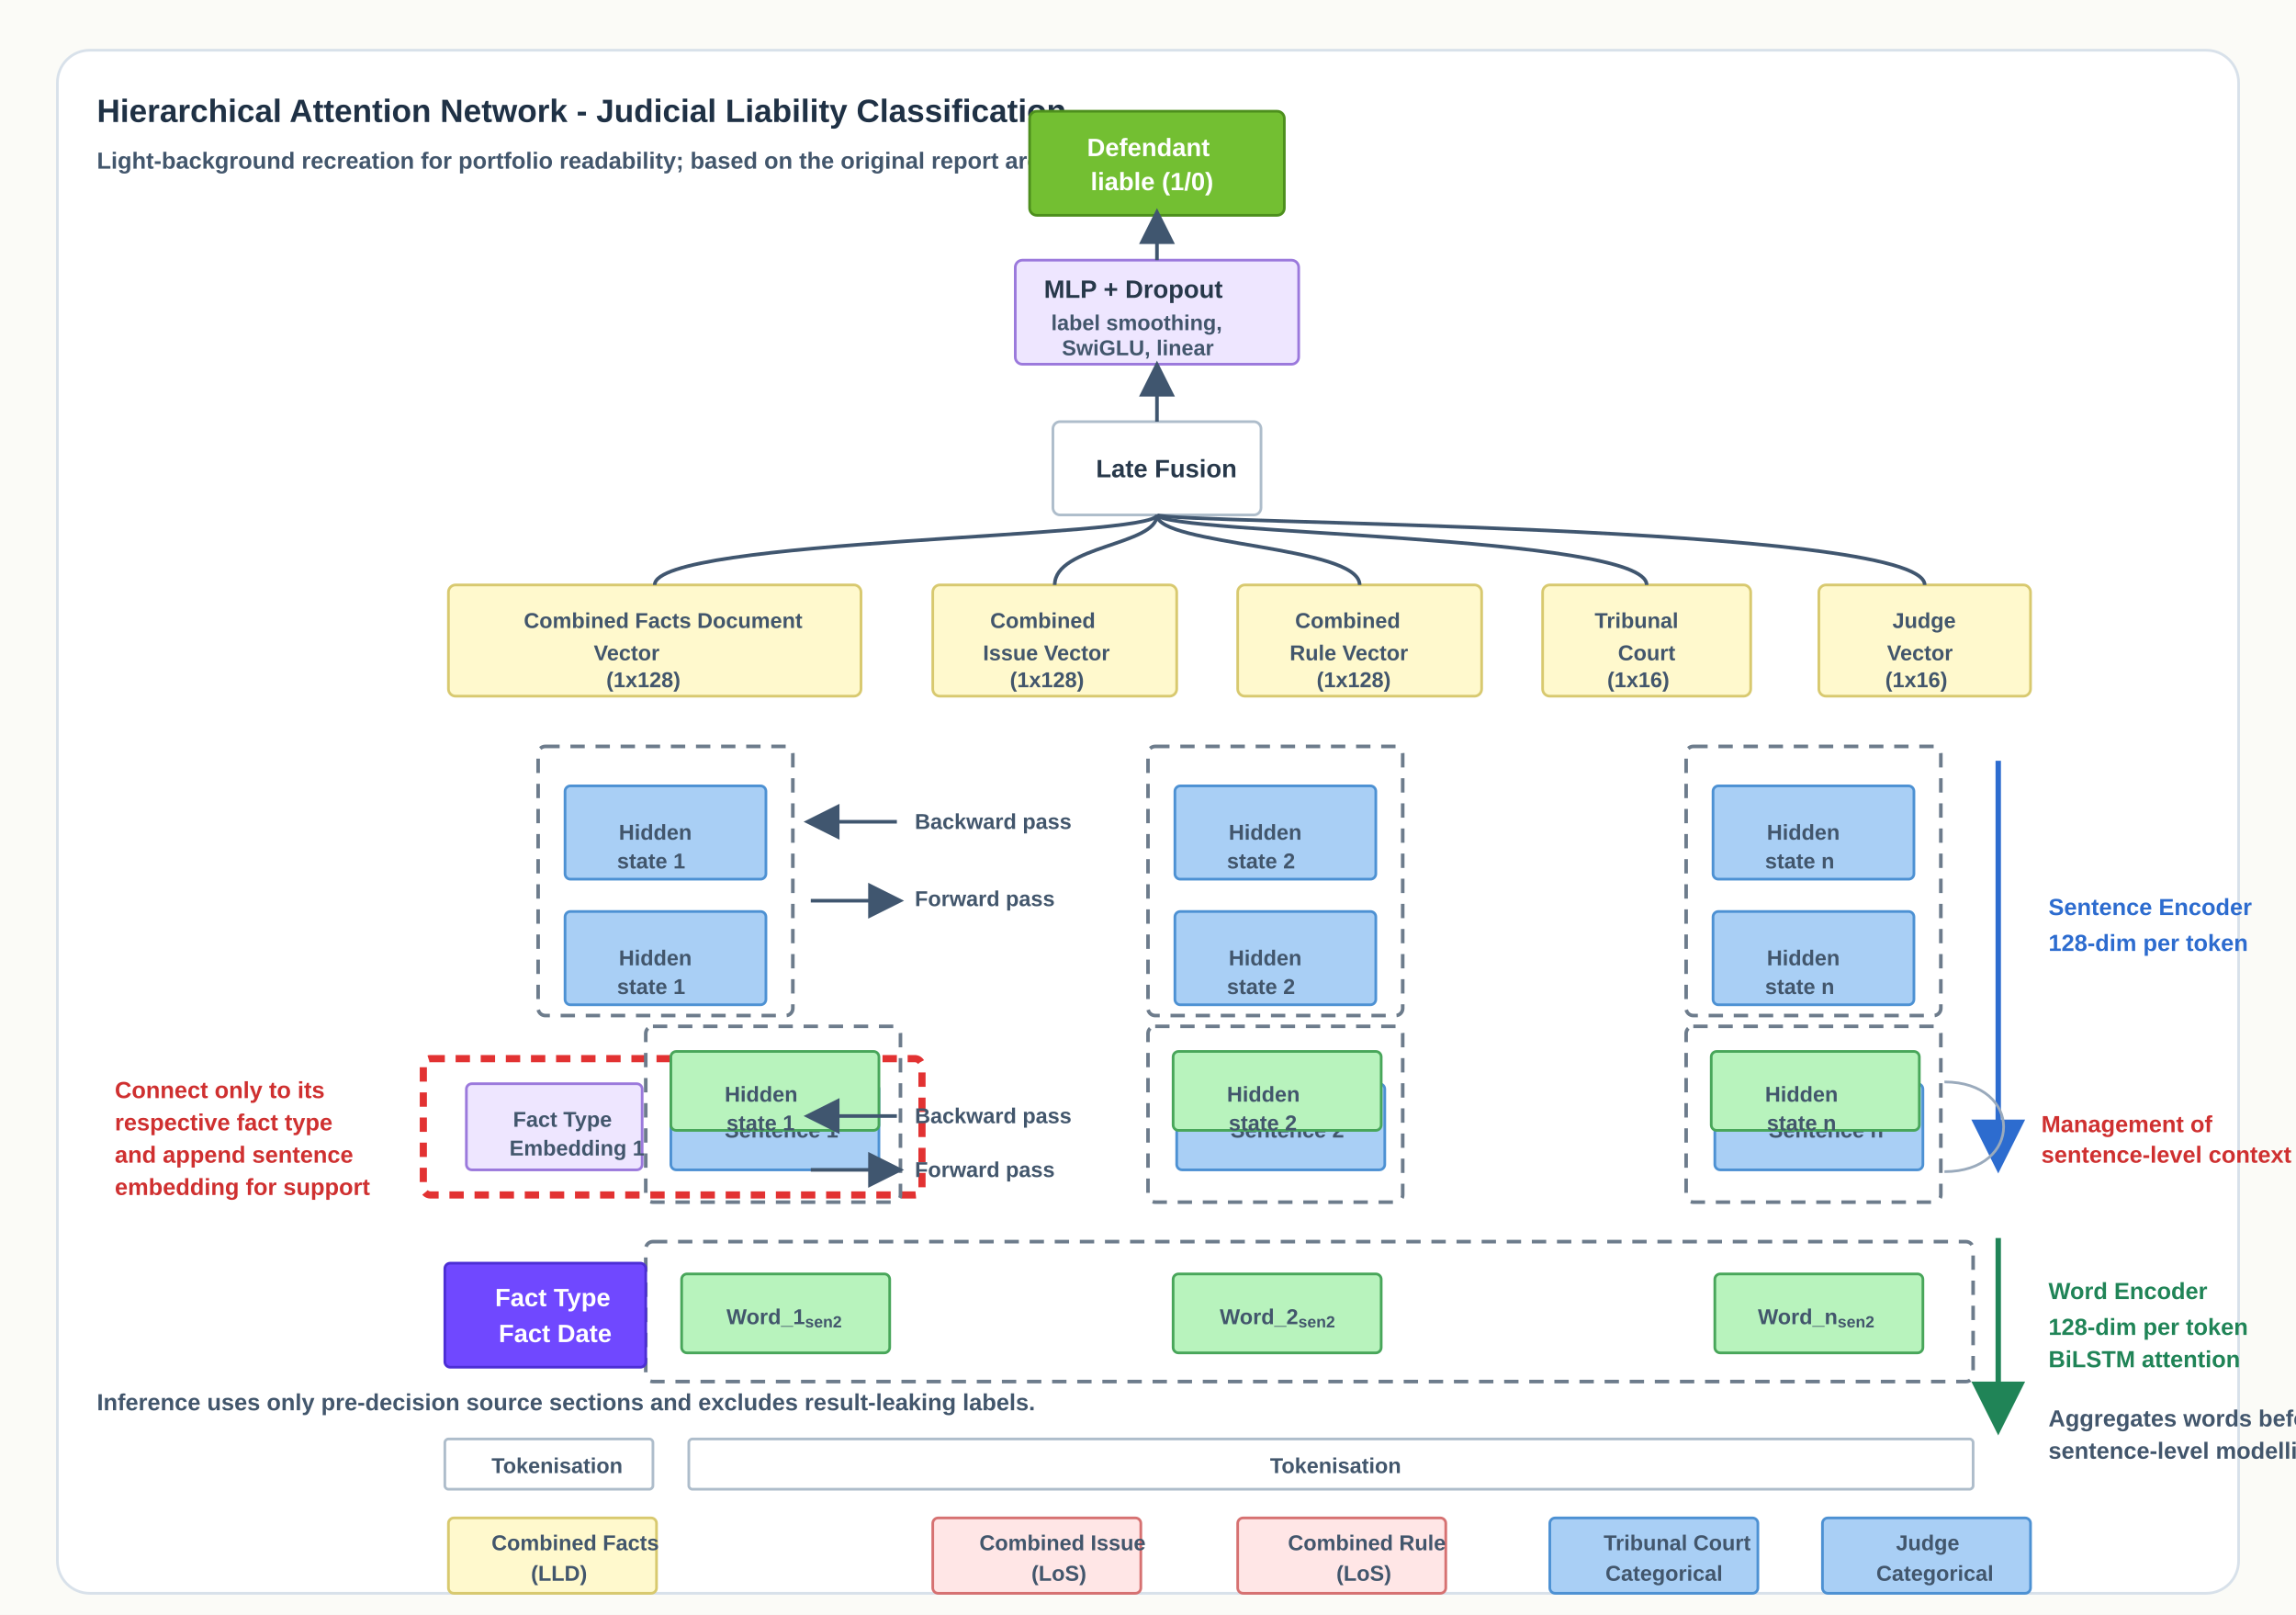
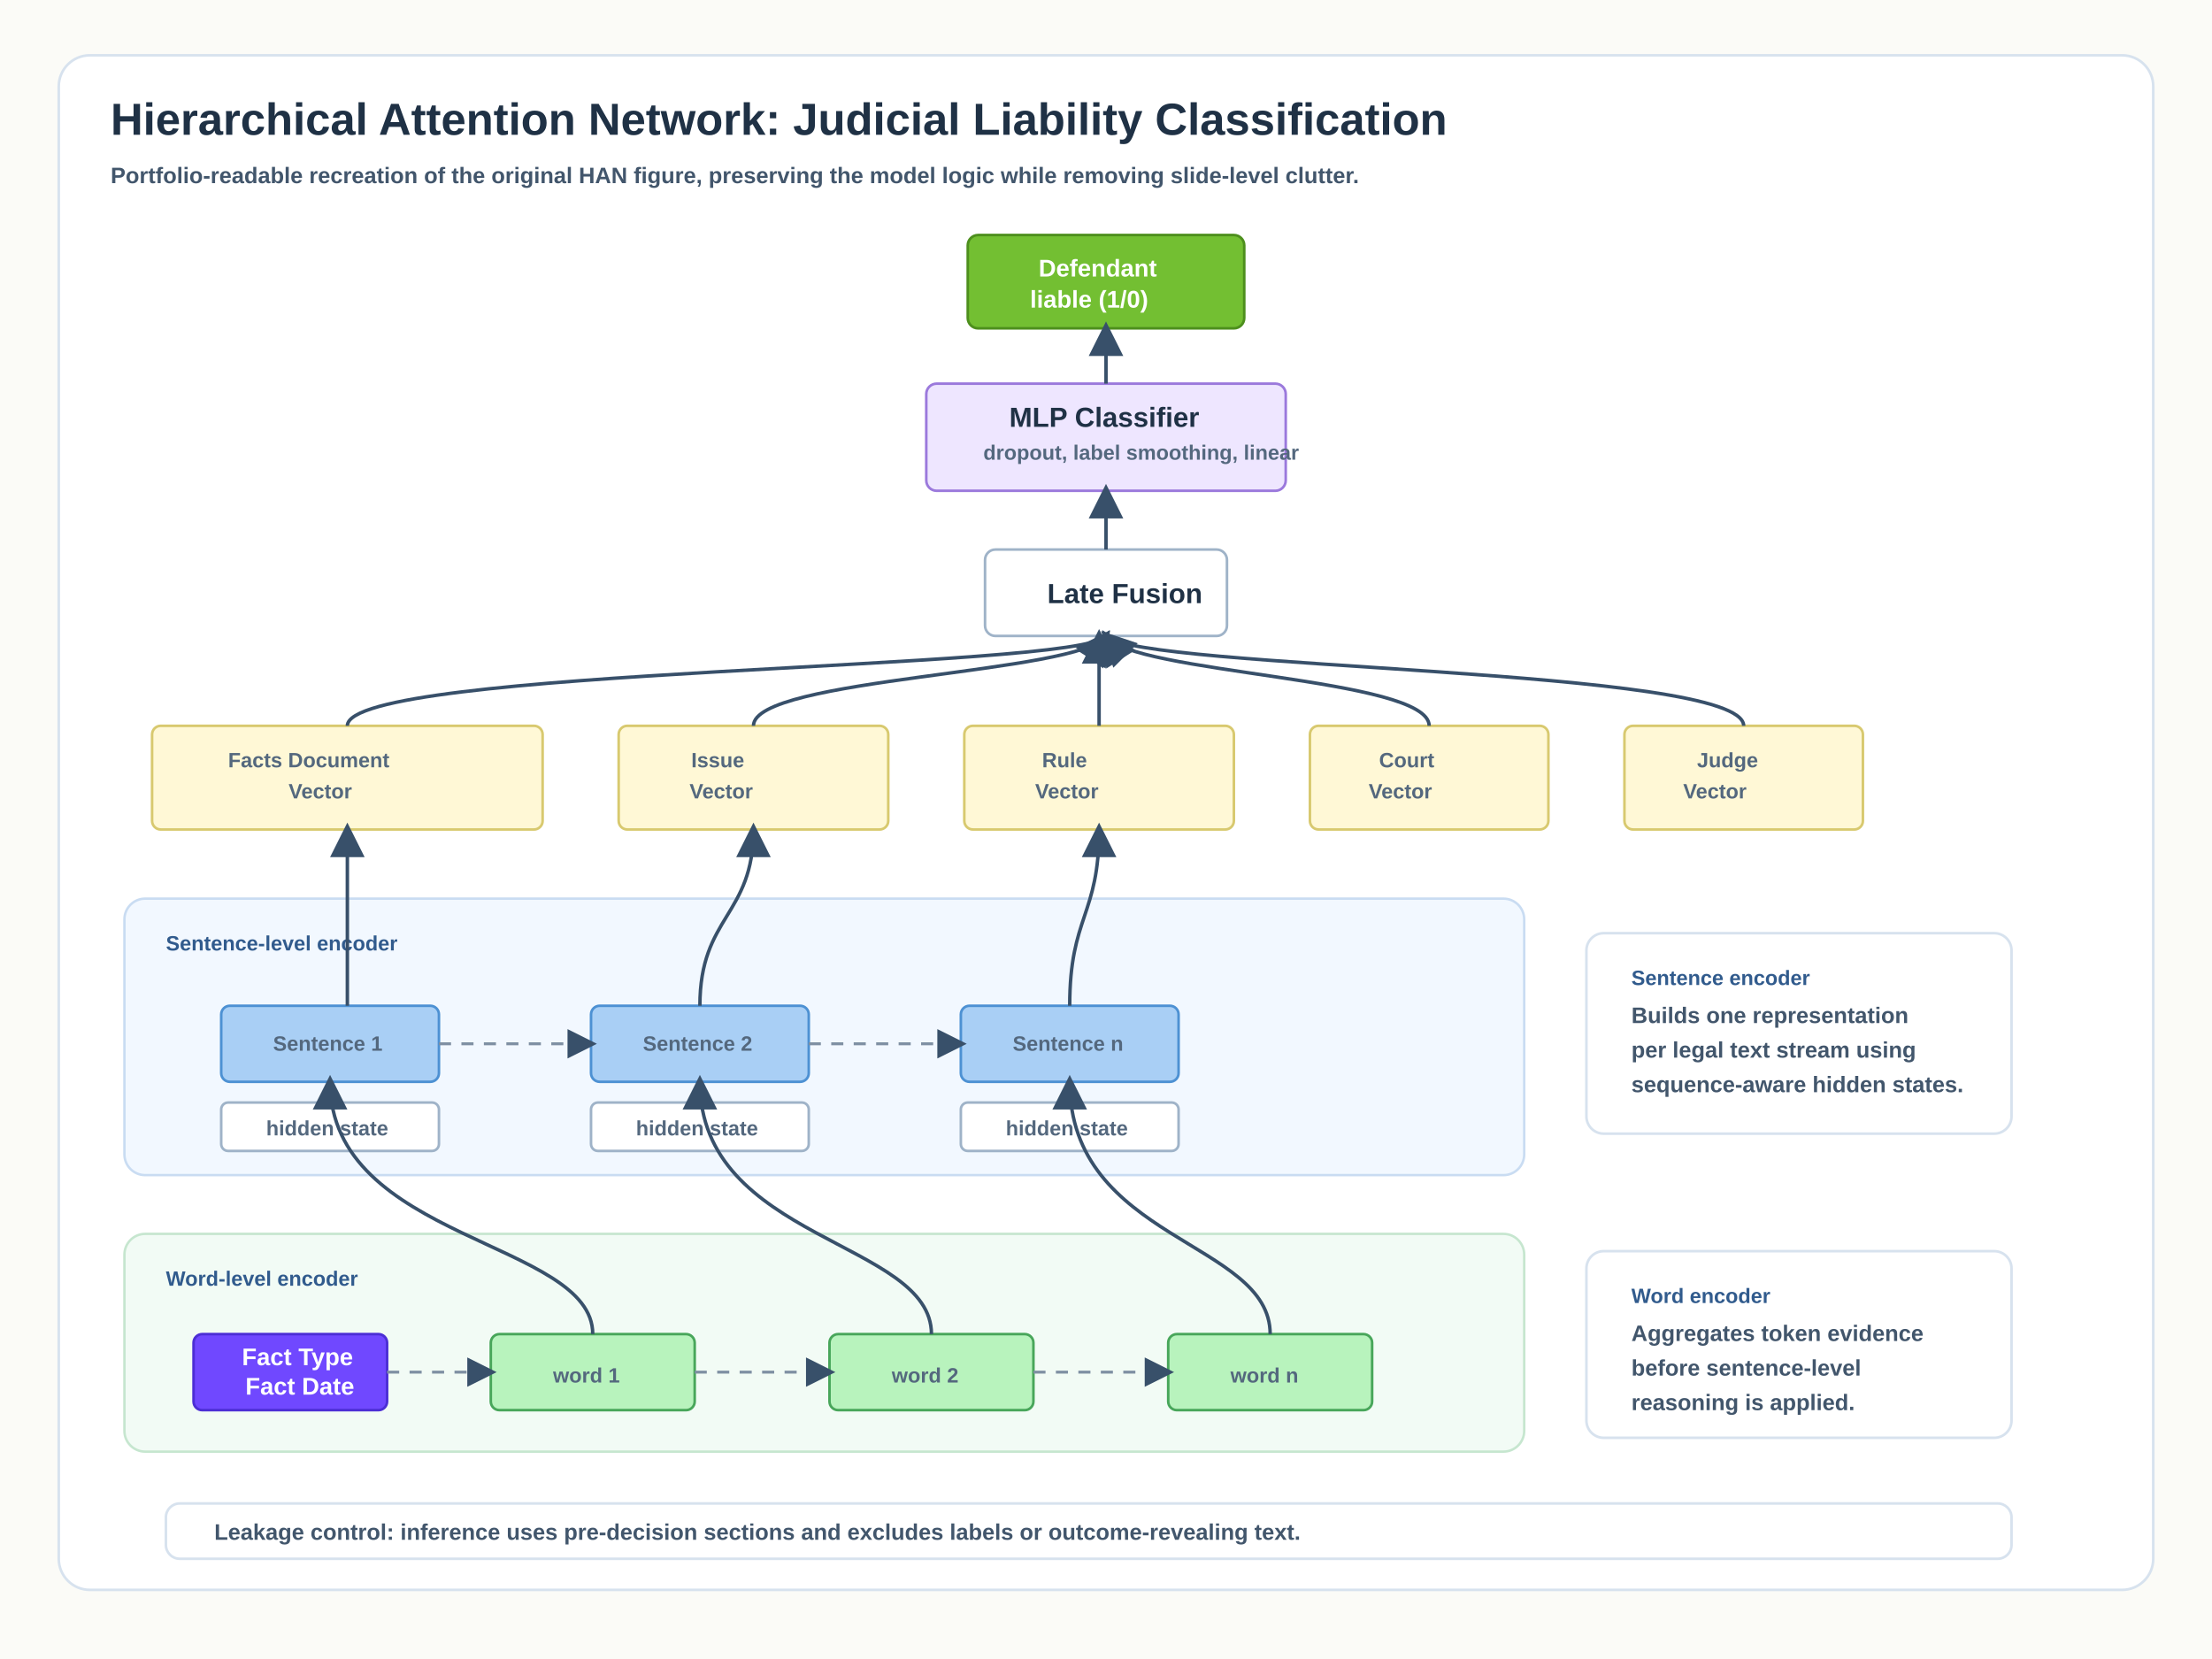
- <svg xmlns="http://www.w3.org/2000/svg" viewBox="0 0 1280 900" role="img" aria-labelledby="title desc">
+ <svg xmlns="http://www.w3.org/2000/svg" viewBox="0 0 1280 960" role="img" aria-labelledby="title desc">
  <defs>
    <marker id="arrow" markerWidth="10" markerHeight="10" refX="8" refY="5" orient="auto">
-       <path d="M 0 0 L 10 5 L 0 10 z" fill="#40566f" />
-     </marker>
-     <marker id="arrowBlue" markerWidth="10" markerHeight="10" refX="8" refY="5" orient="auto">
-       <path d="M 0 0 L 10 5 L 0 10 z" fill="#2d6ccf" />
-     </marker>
-     <marker id="arrowGreen" markerWidth="10" markerHeight="10" refX="8" refY="5" orient="auto">
-       <path d="M 0 0 L 10 5 L 0 10 z" fill="#208457" />
+       <path d="M0,0 L10,5 L0,10 z" fill="#38506a" />
    </marker>
    <style>
-       .canvas { fill: #fbfbf7; }
-       .panel { fill: #ffffff; stroke: #d8e1ea; stroke-width: 1.5; }
-       .laneBlue { fill: #edf5ff; stroke: #b9d4f7; stroke-width: 1.5; }
-       .laneGreen { fill: #effaf2; stroke: #b8e1c2; stroke-width: 1.5; }
-       .laneWarm { fill: #fff8df; stroke: #e8d997; stroke-width: 1.5; }
-       .nodeWhite { fill: #ffffff; stroke: #aebdcb; stroke-width: 1.5; }
-       .nodeCream { fill: #fff9cd; stroke: #d8c96f; stroke-width: 1.5; }
-       .nodeBlue { fill: #a9cff5; stroke: #4d91d3; stroke-width: 1.5; }
-       .nodeGreen { fill: #b8f3bd; stroke: #48a65a; stroke-width: 1.5; }
-       .nodePurple { fill: #eee6ff; stroke: #9b79dc; stroke-width: 1.5; }
-       .nodePink { fill: #ffe6e6; stroke: #d67171; stroke-width: 1.5; }
-       .nodeViolet { fill: #7048ff; stroke: #4c2ed5; stroke-width: 1.5; }
-       .nodeOutput { fill: #73bf32; stroke: #4d8f1d; stroke-width: 1.5; }
-       .dash { fill: none; stroke: #6d7c8c; stroke-width: 2; stroke-dasharray: 8 6; }
-       .dashRed { fill: none; stroke: #e23232; stroke-width: 4; stroke-dasharray: 8 6; }
-       .arrow { stroke: #40566f; stroke-width: 2; fill: none; marker-end: url(#arrow); }
-       .arrowBlue { stroke: #2d6ccf; stroke-width: 3; fill: none; marker-end: url(#arrowBlue); }
-       .arrowGreen { stroke: #208457; stroke-width: 3; fill: none; marker-end: url(#arrowGreen); }
-       .line { stroke: #40566f; stroke-width: 2; fill: none; }
-       .mutedLine { stroke: #9aaabc; stroke-width: 1.5; fill: none; }
-       .label { fill: #1f3145; font-family: Arial, sans-serif; font-size: 18px; font-weight: 700; }
-       .small { fill: #27384a; font-family: Arial, sans-serif; font-size: 14px; font-weight: 600; }
-       .tiny { fill: #42566c; font-family: Arial, sans-serif; font-size: 12px; font-weight: 600; }
-       .note { fill: #42566c; font-family: Arial, sans-serif; font-size: 13px; font-weight: 600; }
-       .noteRed { fill: #cf3030; font-family: Arial, sans-serif; font-size: 13px; font-weight: 700; }
-       .noteBlue { fill: #2d6ccf; font-family: Arial, sans-serif; font-size: 13px; font-weight: 700; }
-       .noteGreen { fill: #208457; font-family: Arial, sans-serif; font-size: 13px; font-weight: 700; }
-       .whiteText { fill: #ffffff; font-family: Arial, sans-serif; font-size: 14px; font-weight: 700; }
+       .bg{fill:#fbfbf7}
+       .panel{fill:#fff;stroke:#d7e2ee;stroke-width:1.5}
+       .bandBlue{fill:#f2f8ff;stroke:#c9dcf2;stroke-width:1.4}
+       .bandGreen{fill:#f2fbf5;stroke:#c6e6cf;stroke-width:1.4}
+       .node{fill:#fff;stroke:#9fb3c8;stroke-width:1.5}
+       .cream{fill:#fff8d6;stroke:#d8c96f;stroke-width:1.5}
+       .blue{fill:#a9cff5;stroke:#4d91d3;stroke-width:1.5}
+       .green{fill:#b8f3bd;stroke:#48a65a;stroke-width:1.5}
+       .purple{fill:#eee6ff;stroke:#9b79dc;stroke-width:1.5}
+       .violet{fill:#7048ff;stroke:#4c2ed5;stroke-width:1.5}
+       .output{fill:#73bf32;stroke:#4d8f1d;stroke-width:1.5}
+       .line{stroke:#38506a;stroke-width:2;fill:none;marker-end:url(#arrow)}
+       .soft{stroke:#7f90a3;stroke-width:1.7;fill:none;stroke-dasharray:7 6;marker-end:url(#arrow)}
+       .title{fill:#1f3145;font-family:Arial,sans-serif;font-size:26px;font-weight:700}
+       .label{fill:#1f3145;font-family:Arial,sans-serif;font-size:16px;font-weight:700}
+       .small{fill:#42566c;font-family:Arial,sans-serif;font-size:13px;font-weight:600}
+       .tiny{fill:#54687e;font-family:Arial,sans-serif;font-size:12px;font-weight:600}
+       .tag{fill:#315b8d;font-family:Arial,sans-serif;font-size:12px;font-weight:700}
+       .white{fill:#fff;font-family:Arial,sans-serif;font-size:14px;font-weight:700}
    </style>
  </defs>
-   <rect class="canvas" x="0" y="0" width="1280" height="900" />
-   <rect class="panel" x="32" y="28" width="1216" height="860" rx="18" />
-   <text class="label" x="54" y="68">Hierarchical Attention Network - Judicial Liability Classification</text>
-   <text class="note" x="54" y="94">Light-background recreation for portfolio readability; based on the original report architecture figure.</text>
-   <rect class="nodeOutput" x="574" y="62" width="142" height="58" rx="4" />
-   <text class="whiteText" x="606" y="87">Defendant</text>
-   <text class="whiteText" x="608" y="106">liable (1/0)</text>
-   <rect class="nodePurple" x="566" y="145" width="158" height="58" rx="4" />
-   <text class="small" x="582" y="166">MLP + Dropout</text>
-   <text class="tiny" x="586" y="184">label smoothing,</text>
-   <text class="tiny" x="592" y="198">SwiGLU, linear</text>
-   <rect class="nodeWhite" x="587" y="235" width="116" height="52" rx="4" />
-   <text class="small" x="611" y="266">Late Fusion</text>
-   <path class="arrow" d="M 645 235 L 645 205" />
-   <path class="arrow" d="M 645 145 L 645 120" />
-   <rect class="nodeCream" x="250" y="326" width="230" height="62" rx="4" />
-   <text class="tiny" x="292" y="350">Combined Facts Document</text>
-   <text class="tiny" x="331" y="368">Vector</text>
-   <text class="tiny" x="338" y="383">(1x128)</text>
-   <rect class="nodeCream" x="520" y="326" width="136" height="62" rx="4" />
-   <text class="tiny" x="552" y="350">Combined</text>
-   <text class="tiny" x="548" y="368">Issue Vector</text>
-   <text class="tiny" x="563" y="383">(1x128)</text>
-   <rect class="nodeCream" x="690" y="326" width="136" height="62" rx="4" />
-   <text class="tiny" x="722" y="350">Combined</text>
-   <text class="tiny" x="719" y="368">Rule Vector</text>
-   <text class="tiny" x="734" y="383">(1x128)</text>
-   <rect class="nodeCream" x="860" y="326" width="116" height="62" rx="4" />
-   <text class="tiny" x="889" y="350">Tribunal</text>
-   <text class="tiny" x="902" y="368">Court</text>
-   <text class="tiny" x="896" y="383">(1x16)</text>
-   <rect class="nodeCream" x="1014" y="326" width="118" height="62" rx="4" />
-   <text class="tiny" x="1055" y="350">Judge</text>
-   <text class="tiny" x="1052" y="368">Vector</text>
-   <text class="tiny" x="1051" y="383">(1x16)</text>
-   <path class="line" d="M 365 326 C 365 300 645 300 645 287" />
-   <path class="line" d="M 588 326 C 588 304 645 304 645 287" />
-   <path class="line" d="M 758 326 C 758 304 645 304 645 287" />
-   <path class="line" d="M 918 326 C 918 298 650 298 645 287" />
-   <path class="line" d="M 1073 326 C 1073 292 652 292 645 287" />
-   <rect class="dash" x="300" y="416" width="142" height="150" rx="4" />
-   <rect class="nodeBlue" x="315" y="438" width="112" height="52" rx="3" />
-   <text class="tiny" x="345" y="468">Hidden</text>
-   <text class="tiny" x="344" y="484">state 1</text>
-   <rect class="nodeBlue" x="315" y="508" width="112" height="52" rx="3" />
-   <text class="tiny" x="345" y="538">Hidden</text>
-   <text class="tiny" x="344" y="554">state 1</text>
-   <rect class="dash" x="640" y="416" width="142" height="150" rx="4" />
-   <rect class="nodeBlue" x="655" y="438" width="112" height="52" rx="3" />
-   <text class="tiny" x="685" y="468">Hidden</text>
-   <text class="tiny" x="684" y="484">state 2</text>
-   <rect class="nodeBlue" x="655" y="508" width="112" height="52" rx="3" />
-   <text class="tiny" x="685" y="538">Hidden</text>
-   <text class="tiny" x="684" y="554">state 2</text>
-   <rect class="dash" x="940" y="416" width="142" height="150" rx="4" />
-   <rect class="nodeBlue" x="955" y="438" width="112" height="52" rx="3" />
-   <text class="tiny" x="985" y="468">Hidden</text>
-   <text class="tiny" x="984" y="484">state n</text>
-   <rect class="nodeBlue" x="955" y="508" width="112" height="52" rx="3" />
-   <text class="tiny" x="985" y="538">Hidden</text>
-   <text class="tiny" x="984" y="554">state n</text>
-   <rect class="dashRed" x="236" y="590" width="278" height="76" rx="4" />
-   <rect class="nodePurple" x="260" y="604" width="98" height="48" rx="3" />
-   <text class="tiny" x="286" y="628">Fact Type</text>
-   <text class="tiny" x="284" y="644">Embedding 1</text>
-   <rect class="nodeBlue" x="374" y="604" width="116" height="48" rx="3" />
-   <text class="tiny" x="404" y="634">Sentence 1</text>
-   <rect class="nodeBlue" x="656" y="604" width="116" height="48" rx="3" />
-   <text class="tiny" x="686" y="634">Sentence 2</text>
-   <rect class="nodeBlue" x="956" y="604" width="116" height="48" rx="3" />
-   <text class="tiny" x="986" y="634">Sentence n</text>
-   <path class="arrowBlue" d="M 1114 424 L 1114 648" />
-   <text class="noteBlue" x="1142" y="510">Sentence Encoder</text>
-   <text class="noteBlue" x="1142" y="530">128-dim per token</text>
-   <path class="mutedLine" d="M 1084 603 C 1128 603 1128 653 1084 653" />
-   <text class="noteRed" x="1138" y="631">Management of</text>
-   <text class="noteRed" x="1138" y="648">sentence-level context</text>
-   <text class="noteRed" x="64" y="612">Connect only to its</text>
-   <text class="noteRed" x="64" y="630">respective fact type</text>
-   <text class="noteRed" x="64" y="648">and append sentence</text>
-   <text class="noteRed" x="64" y="666">embedding for support</text>
-   <rect class="dash" x="360" y="692" width="740" height="78" rx="4" />
-   <rect class="nodeViolet" x="248" y="704" width="112" height="58" rx="3" />
-   <text class="whiteText" x="276" y="728">Fact Type</text>
-   <text class="whiteText" x="278" y="748">Fact Date</text>
-   <rect class="nodeGreen" x="380" y="710" width="116" height="44" rx="3" />
-   <text class="tiny" x="405" y="738">Word_1<tspan baseline-shift="sub" font-size="9">sen2</tspan>
-   </text>
-   <rect class="nodeGreen" x="654" y="710" width="116" height="44" rx="3" />
-   <text class="tiny" x="680" y="738">Word_2<tspan baseline-shift="sub" font-size="9">sen2</tspan>
-   </text>
-   <rect class="nodeGreen" x="956" y="710" width="116" height="44" rx="3" />
-   <text class="tiny" x="980" y="738">Word_n<tspan baseline-shift="sub" font-size="9">sen2</tspan>
-   </text>
-   <rect class="dash" x="360" y="572" width="142" height="98" rx="4" />
-   <rect class="nodeGreen" x="374" y="586" width="116" height="44" rx="3" />
-   <text class="tiny" x="404" y="614">Hidden</text>
-   <text class="tiny" x="405" y="630">state 1</text>
-   <rect class="dash" x="640" y="572" width="142" height="98" rx="4" />
-   <rect class="nodeGreen" x="654" y="586" width="116" height="44" rx="3" />
-   <text class="tiny" x="684" y="614">Hidden</text>
-   <text class="tiny" x="685" y="630">state 2</text>
-   <rect class="dash" x="940" y="572" width="142" height="98" rx="4" />
-   <rect class="nodeGreen" x="954" y="586" width="116" height="44" rx="3" />
-   <text class="tiny" x="984" y="614">Hidden</text>
-   <text class="tiny" x="985" y="630">state n</text>
-   <path class="arrowGreen" d="M 1114 690 L 1114 794" />
-   <text class="noteGreen" x="1142" y="724">Word Encoder</text>
-   <text class="noteGreen" x="1142" y="744">128-dim per token</text>
-   <text class="noteGreen" x="1142" y="762">BiLSTM attention</text>
-   <text class="note" x="1142" y="795">Aggregates words before</text>
-   <text class="note" x="1142" y="813">sentence-level modelling</text>
-   <text class="tiny" x="510" y="462">Backward pass</text>
-   <path class="arrow" d="M 500 458 L 452 458" />
-   <text class="tiny" x="510" y="505">Forward pass</text>
-   <path class="arrow" d="M 452 502 L 500 502" />
-   <text class="tiny" x="510" y="626">Backward pass</text>
-   <path class="arrow" d="M 500 622 L 452 622" />
-   <text class="tiny" x="510" y="656">Forward pass</text>
-   <path class="arrow" d="M 452 652 L 500 652" />
-   <rect class="nodeWhite" x="248" y="802" width="116" height="28" rx="2" />
-   <text class="tiny" x="274" y="821">Tokenisation</text>
-   <rect class="nodeWhite" x="384" y="802" width="716" height="28" rx="2" />
-   <text class="tiny" x="708" y="821">Tokenisation</text>
-   <rect class="nodeCream" x="250" y="846" width="116" height="42" rx="3" />
-   <text class="tiny" x="274" y="864">Combined Facts</text>
-   <text class="tiny" x="296" y="881">(LLD)</text>
-   <rect class="nodePink" x="520" y="846" width="116" height="42" rx="3" />
-   <text class="tiny" x="546" y="864">Combined Issue</text>
-   <text class="tiny" x="575" y="881">(LoS)</text>
-   <rect class="nodePink" x="690" y="846" width="116" height="42" rx="3" />
-   <text class="tiny" x="718" y="864">Combined Rule</text>
-   <text class="tiny" x="745" y="881">(LoS)</text>
-   <rect class="nodeBlue" x="864" y="846" width="116" height="42" rx="3" />
-   <text class="tiny" x="894" y="864">Tribunal Court</text>
-   <text class="tiny" x="895" y="881">Categorical</text>
-   <rect class="nodeBlue" x="1016" y="846" width="116" height="42" rx="3" />
-   <text class="tiny" x="1057" y="864">Judge</text>
-   <text class="tiny" x="1046" y="881">Categorical</text>
-   <text class="note" x="54" y="786">Inference uses only pre-decision source sections and excludes result-leaking labels.</text>
+   <rect class="bg" width="1280" height="960" />
+   <rect class="panel" x="34" y="32" width="1212" height="888" rx="18" />
+   <text class="title" x="64" y="78">Hierarchical Attention Network: Judicial Liability Classification</text>
+   <text class="small" x="64" y="106">Portfolio-readable recreation of the original HAN figure, preserving the model logic while removing slide-level clutter.</text>
+   <rect class="output" x="560" y="136" width="160" height="54" rx="6" />
+   <text class="white" x="601" y="160">Defendant</text>
+   <text class="white" x="596" y="178">liable (1/0)</text>
+   <rect class="purple" x="536" y="222" width="208" height="62" rx="6" />
+   <text class="label" x="584" y="247">MLP Classifier</text>
+   <text class="tiny" x="569" y="266">dropout, label smoothing, linear</text>
+   <rect class="node" x="570" y="318" width="140" height="50" rx="6" />
+   <text class="label" x="606" y="349">Late Fusion</text>
+   <path class="line" d="M640 318 V284" />
+   <path class="line" d="M640 222 V190" />
+   <rect class="cream" x="88" y="420" width="226" height="60" rx="5" />
+   <text class="tiny" x="132" y="444">Facts Document</text>
+   <text class="tiny" x="167" y="462">Vector</text>
+   <rect class="cream" x="358" y="420" width="156" height="60" rx="5" />
+   <text class="tiny" x="400" y="444">Issue</text>
+   <text class="tiny" x="399" y="462">Vector</text>
+   <rect class="cream" x="558" y="420" width="156" height="60" rx="5" />
+   <text class="tiny" x="603" y="444">Rule</text>
+   <text class="tiny" x="599" y="462">Vector</text>
+   <rect class="cream" x="758" y="420" width="138" height="60" rx="5" />
+   <text class="tiny" x="798" y="444">Court</text>
+   <text class="tiny" x="792" y="462">Vector</text>
+   <rect class="cream" x="940" y="420" width="138" height="60" rx="5" />
+   <text class="tiny" x="982" y="444">Judge</text>
+   <text class="tiny" x="974" y="462">Vector</text>
+   <path class="line" d="M201 420 C201 386 625 388 640 368" />
+   <path class="line" d="M436 420 C436 392 626 390 640 368" />
+   <path class="line" d="M636 420 V368" />
+   <path class="line" d="M827 420 C827 392 654 390 640 368" />
+   <path class="line" d="M1009 420 C1009 386 660 388 640 368" />
+   <rect class="bandBlue" x="72" y="520" width="810" height="160" rx="12" />
+   <text class="tag" x="96" y="550">Sentence-level encoder</text>
+   <rect class="blue" x="128" y="582" width="126" height="44" rx="5" />
+   <text class="tiny" x="158" y="608">Sentence 1</text>
+   <rect class="blue" x="342" y="582" width="126" height="44" rx="5" />
+   <text class="tiny" x="372" y="608">Sentence 2</text>
+   <rect class="blue" x="556" y="582" width="126" height="44" rx="5" />
+   <text class="tiny" x="586" y="608">Sentence n</text>
+   <rect class="node" x="128" y="638" width="126" height="28" rx="4" />
+   <text class="tiny" x="154" y="657">hidden state</text>
+   <rect class="node" x="342" y="638" width="126" height="28" rx="4" />
+   <text class="tiny" x="368" y="657">hidden state</text>
+   <rect class="node" x="556" y="638" width="126" height="28" rx="4" />
+   <text class="tiny" x="582" y="657">hidden state</text>
+   <path class="soft" d="M254 604 H342" />
+   <path class="soft" d="M468 604 H556" />
+   <path class="line" d="M201 582 V480" />
+   <path class="line" d="M405 582 C405 530 436 530 436 480" />
+   <path class="line" d="M619 582 C619 530 636 530 636 480" />
+   <rect class="panel" x="918" y="540" width="246" height="116" rx="10" />
+   <text class="tag" x="944" y="570">Sentence encoder</text>
+   <text class="small" x="944" y="592">Builds one representation</text>
+   <text class="small" x="944" y="612">per legal text stream using</text>
+   <text class="small" x="944" y="632">sequence-aware hidden states.</text>
+   <rect class="bandGreen" x="72" y="714" width="810" height="126" rx="12" />
+   <text class="tag" x="96" y="744">Word-level encoder</text>
+   <rect class="violet" x="112" y="772" width="112" height="44" rx="5" />
+   <text class="white" x="140" y="790">Fact Type</text>
+   <text class="white" x="142" y="807">Fact Date</text>
+   <rect class="green" x="284" y="772" width="118" height="44" rx="5" />
+   <text class="tiny" x="320" y="800">word 1</text>
+   <rect class="green" x="480" y="772" width="118" height="44" rx="5" />
+   <text class="tiny" x="516" y="800">word 2</text>
+   <rect class="green" x="676" y="772" width="118" height="44" rx="5" />
+   <text class="tiny" x="712" y="800">word n</text>
+   <path class="soft" d="M224 794 H284" />
+   <path class="soft" d="M402 794 H480" />
+   <path class="soft" d="M598 794 H676" />
+   <path class="line" d="M343 772 C343 718 191 718 191 626" />
+   <path class="line" d="M539 772 C539 718 405 718 405 626" />
+   <path class="line" d="M735 772 C735 718 619 718 619 626" />
+   <rect class="panel" x="918" y="724" width="246" height="108" rx="10" />
+   <text class="tag" x="944" y="754">Word encoder</text>
+   <text class="small" x="944" y="776">Aggregates token evidence</text>
+   <text class="small" x="944" y="796">before sentence-level</text>
+   <text class="small" x="944" y="816">reasoning is applied.</text>
+   <rect class="panel" x="96" y="870" width="1068" height="32" rx="8" />
+   <text class="small" x="124" y="891">Leakage control: inference uses pre-decision sections and excludes labels or outcome-revealing text.</text>
</svg>
